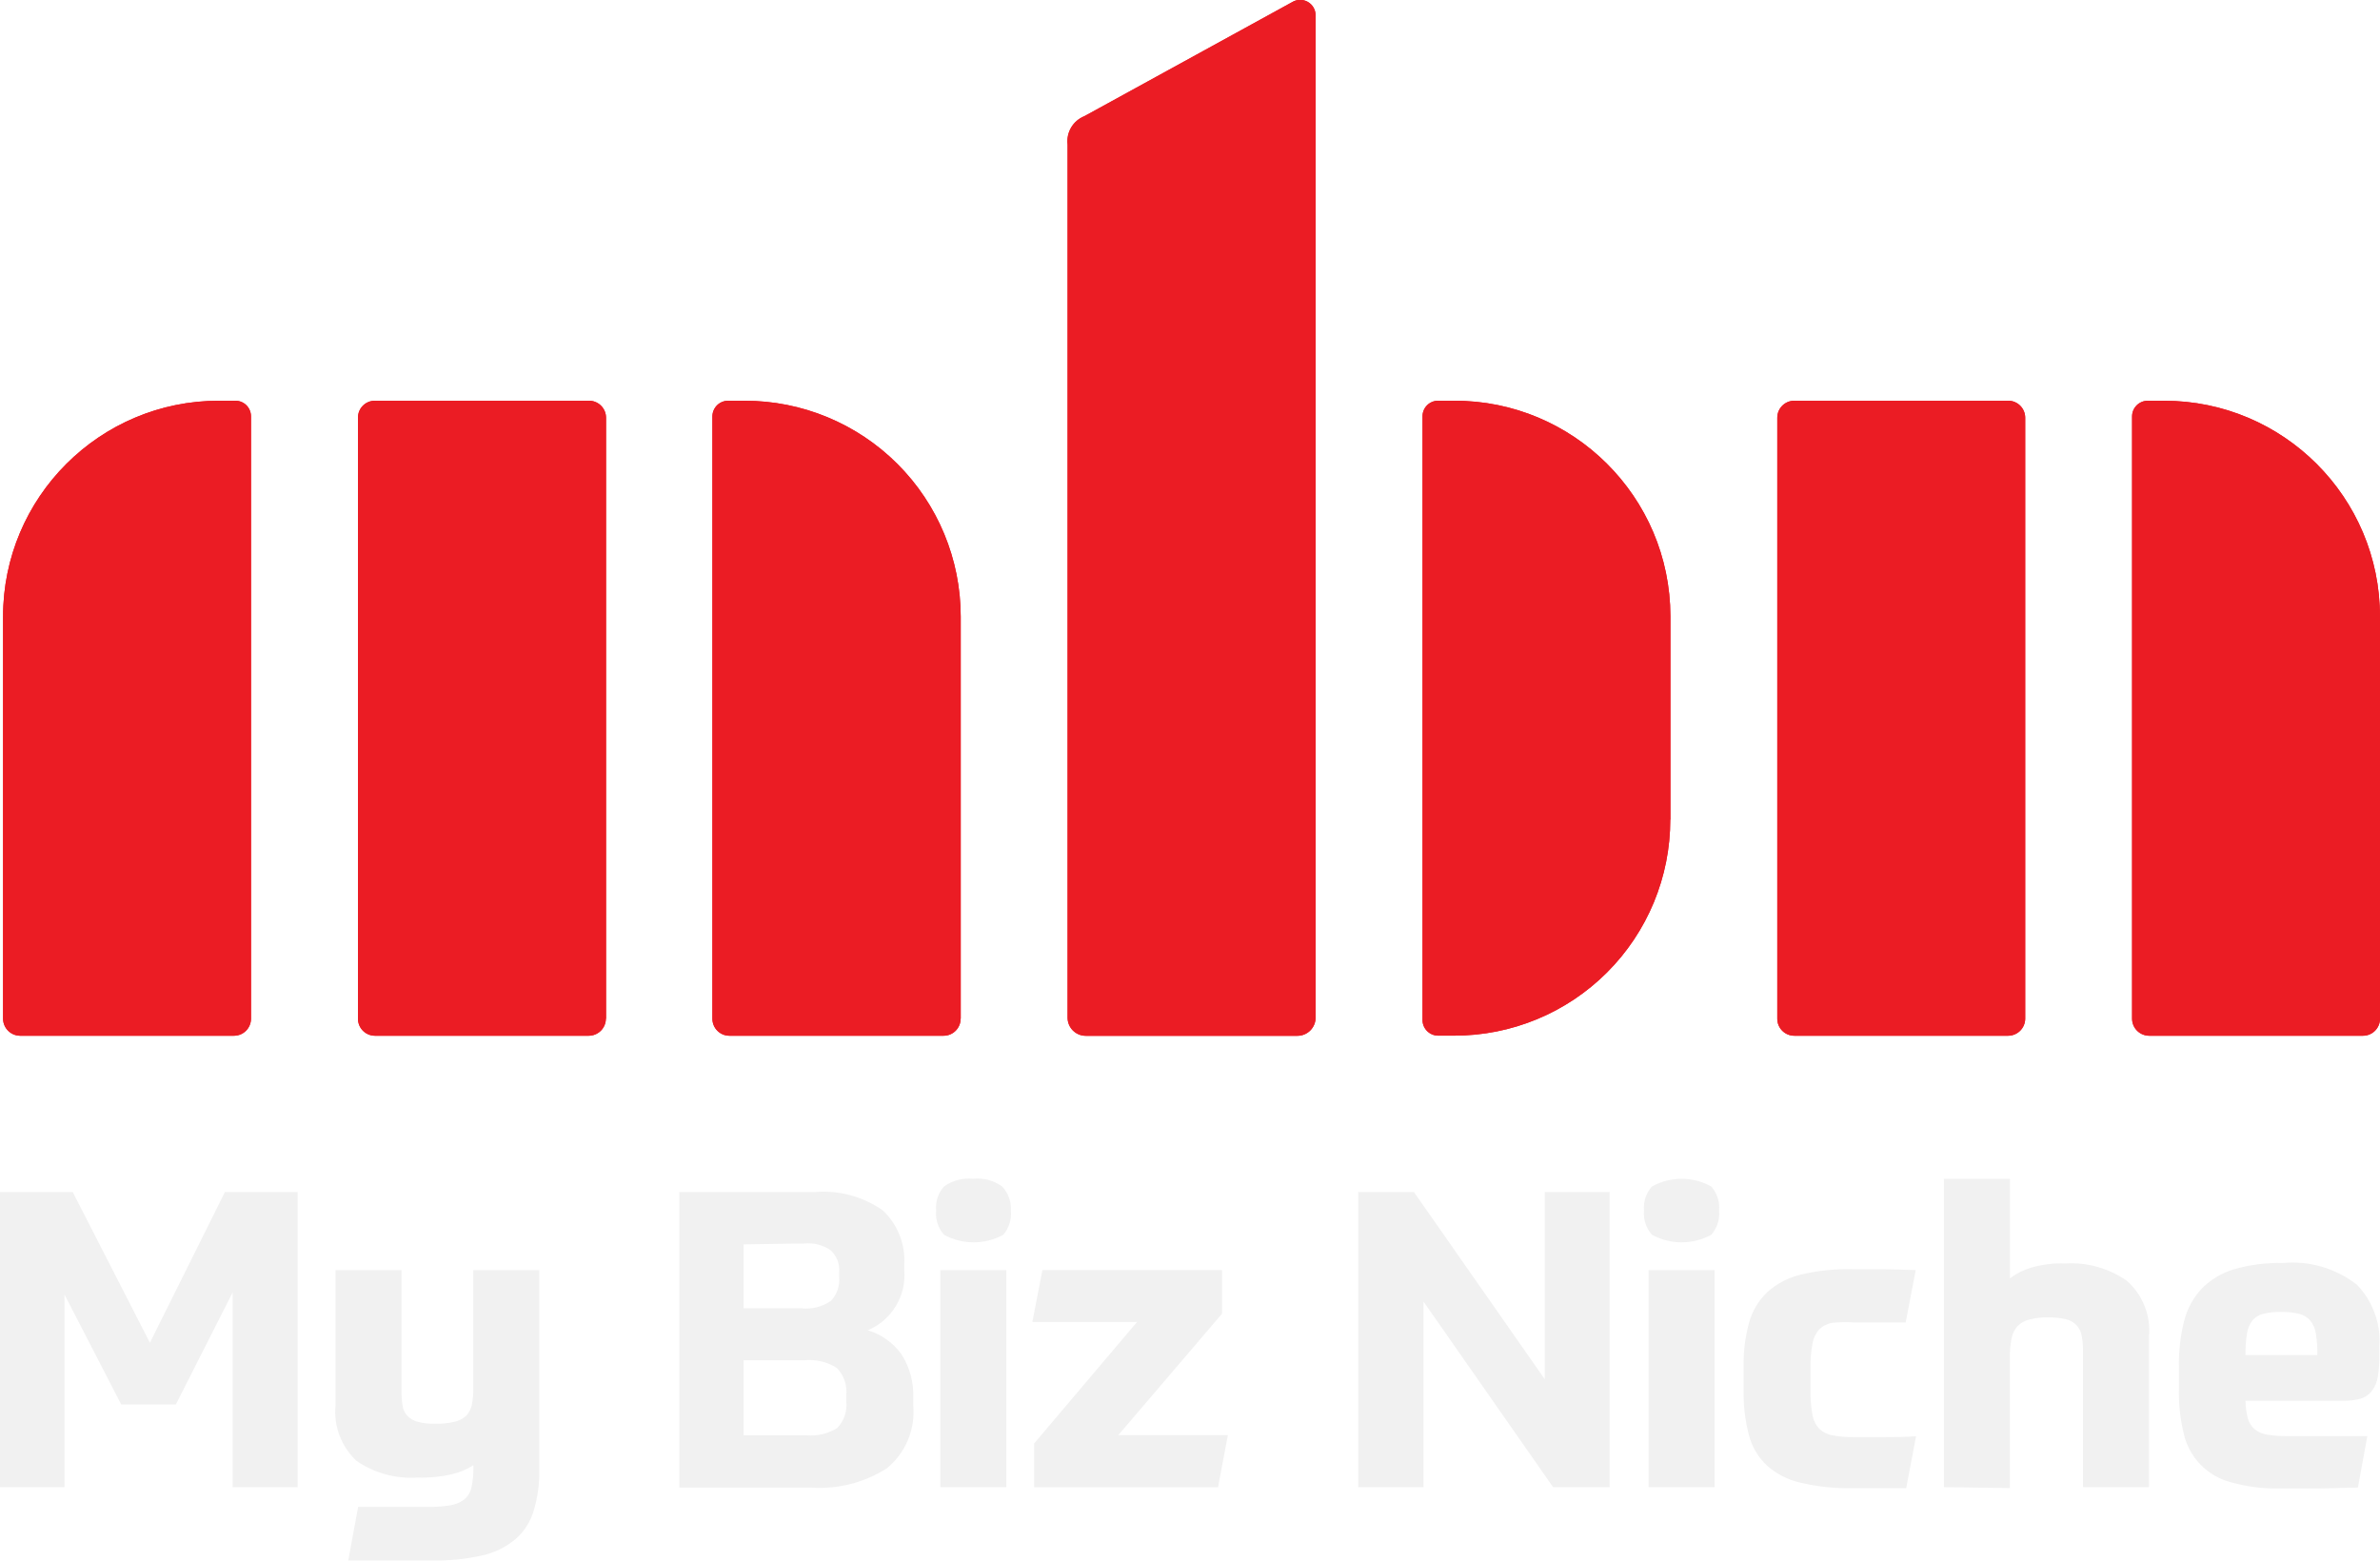
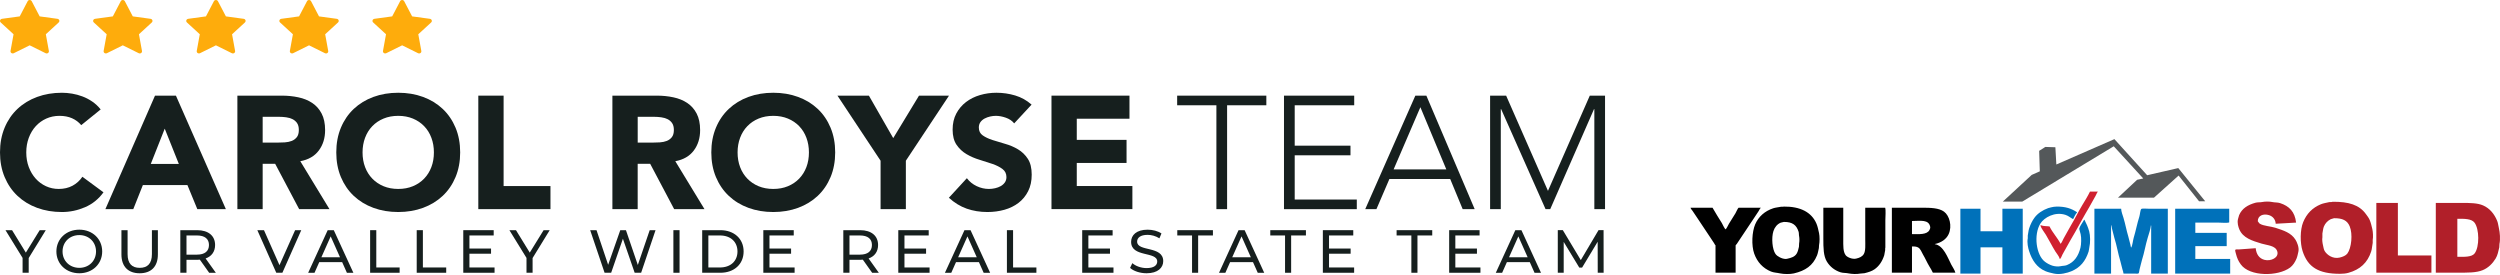
- <svg xmlns="http://www.w3.org/2000/svg" width="103.339" height="67.773" viewBox="0 0 103.339 67.773">
-   <defs>
-     <clipPath id="prefix__clip-path">
-       <path id="prefix__Path_4096" d="M87.272 44.986h-9.287a.739.739 0 0 1-.739-.739v-26.1a.739.739 0 0 1 .739-.739h9.287a.739.739 0 0 1 .739.739v26.1a.745.745 0 0 1-.739.739zm16.143-.739V26.784a9.375 9.375 0 0 0-9.375-9.375h-.707a.682.682 0 0 0-.682.682v26.156a.745.745 0 0 0 .739.739h9.287a.739.739 0 0 0 .739-.739zm-77.024 0v-26.1a.739.739 0 0 0-.739-.739h-9.3a.732.732 0 0 0-.732.739v26.1a.739.739 0 0 0 .732.739h9.293a.745.745 0 0 0 .739-.739zm15.4 0V26.784a9.375 9.375 0 0 0-9.388-9.375h-.7a.682.682 0 0 0-.694.682v26.156a.739.739 0 0 0 .739.739h9.3a.739.739 0 0 0 .739-.739zm-30.816 0V18.09a.676.676 0 0 0-.676-.682h-.707A9.375 9.375 0 0 0 .21 26.784v17.463a.745.745 0 0 0 .739.739h9.287a.739.739 0 0 0 .739-.739zM72.606 35.6v-8.835a9.375 9.375 0 0 0-9.394-9.357h-.694a.676.676 0 0 0-.676.682V44.3a.682.682 0 0 0 .676.682h.694A9.375 9.375 0 0 0 72.6 35.6zM57.2 44.2V.671A.669.669 0 0 0 56.179.1c-9.3 5.108-9.016 4.95-9.016 4.95a1.174 1.174 0 0 0-.732 1.231V44.2a.789.789 0 0 0 .789.789h9.186a.789.789 0 0 0 .794-.789z" class="prefix__cls-1" data-name="Path 4096" transform="translate(-.21 -.006)" />
-     </clipPath>
-     <style>
-             .prefix__cls-1{fill:#eb1c24}.prefix__cls-3{fill:#f1f1f1}
-         </style>
-   </defs>
-   <g id="prefix__Layer_2" data-name="Layer 2" transform="translate(0 -.006)">
-     <g id="prefix__Content_-_Graphics" data-name="Content - Graphics" transform="translate(0 .006)">
-       <path id="prefix__Path_4094" d="M87.272 44.986h-9.287a.739.739 0 0 1-.739-.739v-26.1a.739.739 0 0 1 .739-.739h9.287a.739.739 0 0 1 .739.739v26.1a.745.745 0 0 1-.739.739zm16.143-.739V26.784a9.375 9.375 0 0 0-9.375-9.375h-.707a.682.682 0 0 0-.682.682v26.156a.745.745 0 0 0 .739.739h9.287a.739.739 0 0 0 .739-.739zm-77.024 0v-26.1a.739.739 0 0 0-.739-.739h-9.3a.732.732 0 0 0-.732.739v26.1a.739.739 0 0 0 .732.739h9.293a.745.745 0 0 0 .739-.739zm15.4 0V26.784a9.375 9.375 0 0 0-9.388-9.375h-.7a.682.682 0 0 0-.694.682v26.156a.739.739 0 0 0 .739.739h9.3a.739.739 0 0 0 .739-.739zm-30.816 0V18.09a.676.676 0 0 0-.676-.682h-.707A9.375 9.375 0 0 0 .21 26.784v17.463a.745.745 0 0 0 .739.739h9.287a.739.739 0 0 0 .739-.739zM72.606 35.6v-8.835a9.375 9.375 0 0 0-9.394-9.357h-.694a.676.676 0 0 0-.676.682V44.3a.682.682 0 0 0 .676.682h.694A9.375 9.375 0 0 0 72.6 35.6zM57.2 44.2V.671A.669.669 0 0 0 56.179.1c-9.3 5.108-9.016 4.95-9.016 4.95a1.174 1.174 0 0 0-.732 1.231V44.2a.789.789 0 0 0 .789.789h9.186a.789.789 0 0 0 .794-.789z" class="prefix__cls-1" data-name="Path 4094" transform="translate(-.077 -.006)" />
-       <g id="prefix__Group_796" data-name="Group 796" transform="translate(.133)">
-         <path id="prefix__Path_4095" d="M87.272 44.986h-9.287a.739.739 0 0 1-.739-.739v-26.1a.739.739 0 0 1 .739-.739h9.287a.739.739 0 0 1 .739.739v26.1a.745.745 0 0 1-.739.739zm16.143-.739V26.784a9.375 9.375 0 0 0-9.375-9.375h-.707a.682.682 0 0 0-.682.682v26.156a.745.745 0 0 0 .739.739h9.287a.739.739 0 0 0 .739-.739zm-77.024 0v-26.1a.739.739 0 0 0-.739-.739h-9.3a.732.732 0 0 0-.732.739v26.1a.739.739 0 0 0 .732.739h9.293a.745.745 0 0 0 .739-.739zm15.4 0V26.784a9.375 9.375 0 0 0-9.388-9.375h-.7a.682.682 0 0 0-.694.682v26.156a.739.739 0 0 0 .739.739h9.3a.739.739 0 0 0 .739-.739zm-30.816 0V18.09a.676.676 0 0 0-.676-.682h-.707A9.375 9.375 0 0 0 .21 26.784v17.463a.745.745 0 0 0 .739.739h9.287a.739.739 0 0 0 .739-.739zM72.606 35.6v-8.835a9.375 9.375 0 0 0-9.394-9.357h-.694a.676.676 0 0 0-.676.682V44.3a.682.682 0 0 0 .676.682h.694A9.375 9.375 0 0 0 72.6 35.6zM57.2 44.2V.671A.669.669 0 0 0 56.179.1c-9.3 5.108-9.016 4.95-9.016 4.95a1.174 1.174 0 0 0-.732 1.231V44.2a.789.789 0 0 0 .789.789h9.186a.789.789 0 0 0 .794-.789z" class="prefix__cls-1" data-name="Path 4095" transform="translate(-.21 -.006)" />
-       </g>
-       <path id="prefix__Path_4097" d="M5.265 91.23L2.8 86.451v8.365H0V82h3.157l3.352 6.547L9.767 82h3.157v12.816H10.1v-8.453L7.633 91.23z" class="prefix__cls-3" data-name="Path 4097" transform="translate(0 -30.234)" />
-       <path id="prefix__Path_4098" d="M29.057 95.843a3.157 3.157 0 0 1-.922.391 5.833 5.833 0 0 1-1.5.145 4.18 4.18 0 0 1-2.658-.726 2.929 2.929 0 0 1-.909-2.424V87.37h2.866v5.246a3.788 3.788 0 0 0 .044.631.821.821 0 0 0 .2.442.972.972 0 0 0 .442.265 2.771 2.771 0 0 0 .77.088 3.4 3.4 0 0 0 .833-.082 1.092 1.092 0 0 0 .511-.259.928.928 0 0 0 .253-.48 3.435 3.435 0 0 0 .063-.732V87.37h2.866v8.649a5.846 5.846 0 0 1-.246 1.812 2.633 2.633 0 0 1-.789 1.225 3.409 3.409 0 0 1-1.446.707 9.274 9.274 0 0 1-2.172.221h-3.642l.429-2.33h3.005a5.682 5.682 0 0 0 .953-.063 1.357 1.357 0 0 0 .631-.246.934.934 0 0 0 .328-.518 3.788 3.788 0 0 0 .088-.884z" class="prefix__cls-3" data-name="Path 4098" transform="translate(-8.5 -32.213)" />
-       <path id="prefix__Path_4099" d="M46.72 81.991h5.89a4.476 4.476 0 0 1 2.948.8 2.98 2.98 0 0 1 .928 2.361v.2a2.6 2.6 0 0 1-1.586 2.643 2.765 2.765 0 0 1 1.465 1.042 3.251 3.251 0 0 1 .511 1.894v.322a3.157 3.157 0 0 1-1.143 2.734 5.4 5.4 0 0 1-3.27.84H46.72zm2.791 2.273v2.778h2.525a1.894 1.894 0 0 0 1.263-.322 1.313 1.313 0 0 0 .36-1.029v-.215a1.155 1.155 0 0 0-.372-.96 1.73 1.73 0 0 0-1.143-.29zm0 8.29h2.721a2.147 2.147 0 0 0 1.345-.316 1.427 1.427 0 0 0 .391-1.162v-.246a1.484 1.484 0 0 0-.41-1.2 2.235 2.235 0 0 0-1.4-.335h-2.647z" class="prefix__cls-3" data-name="Path 4099" transform="translate(-17.224 -30.224)" />
-       <path id="prefix__Path_4100" d="M67.621 82.454a1.408 1.408 0 0 1-.328 1.061 2.69 2.69 0 0 1-2.576 0 1.408 1.408 0 0 1-.341-1.061 1.383 1.383 0 0 1 .341-1.035 1.844 1.844 0 0 1 1.263-.335 1.825 1.825 0 0 1 1.263.335 1.383 1.383 0 0 1 .378 1.035zm-3.062 2.595h2.866v9.426h-2.866z" class="prefix__cls-3" data-name="Path 4100" transform="translate(-23.73 -29.892)" />
-       <path id="prefix__Path_4101" d="M71.076 94.9l4.47-5.278H71l.436-2.254h7.8v1.894l-4.508 5.278h4.76l-.426 2.26h-7.986z" class="prefix__cls-3" data-name="Path 4101" transform="translate(-26.175 -32.213)" />
-       <path id="prefix__Path_4102" d="M95.828 82l5.682 8.132V82h2.816v12.816h-2.456l-5.625-8.056v8.056H93.41V82z" class="prefix__cls-3" data-name="Path 4102" transform="translate(-34.436 -30.234)" />
-       <path id="prefix__Path_4103" d="M116.321 82.46a1.408 1.408 0 0 1-.341 1.061 2.69 2.69 0 0 1-2.576 0 1.408 1.408 0 0 1-.347-1.061 1.383 1.383 0 0 1 .347-1.035 2.645 2.645 0 0 1 2.576 0 1.383 1.383 0 0 1 .341 1.035zm-3.062 2.595h2.866v9.426h-2.866z" class="prefix__cls-3" data-name="Path 4103" transform="translate(-41.677 -29.898)" />
-       <path id="prefix__Path_4104" d="M124.591 87.309h1.13q.631 0 1.667.038l-.436 2.273H124.7a5.146 5.146 0 0 0-.941.019 1.061 1.061 0 0 0-.568.29 1.263 1.263 0 0 0-.29.631 5.209 5.209 0 0 0-.082 1.048v.953a5.208 5.208 0 0 0 .082 1.048 1.212 1.212 0 0 0 .3.631 1.1 1.1 0 0 0 .581.284 4.419 4.419 0 0 0 .9.076h1.383c.4 0 .846 0 1.338-.038l-.429 2.254H124.6a8.839 8.839 0 0 1-2.229-.24 3.245 3.245 0 0 1-1.439-.739 2.727 2.727 0 0 1-.783-1.313 7.171 7.171 0 0 1-.234-1.982v-.96a6.812 6.812 0 0 1 .24-1.963 2.879 2.879 0 0 1 .8-1.326 3.321 3.321 0 0 1 1.446-.751 8.744 8.744 0 0 1 2.184-.234z" class="prefix__cls-3" data-name="Path 4104" transform="translate(-44.208 -32.19)" />
-       <path id="prefix__Path_4105" d="M133.69 94.481V81.09h2.866v4.325a2.942 2.942 0 0 1 .9-.461 4.874 4.874 0 0 1 1.515-.189 4.236 4.236 0 0 1 2.658.751 2.879 2.879 0 0 1 .966 2.424v6.541h-2.866v-5.947a3.235 3.235 0 0 0-.057-.631.928.928 0 0 0-.215-.448.966.966 0 0 0-.461-.265 3.226 3.226 0 0 0-.783-.082 3.005 3.005 0 0 0-.814.095 1.061 1.061 0 0 0-.511.284 1.048 1.048 0 0 0-.259.537 3.718 3.718 0 0 0-.076.814v5.682z" class="prefix__cls-3" data-name="Path 4105" transform="translate(-49.286 -29.898)" />
-       <path id="prefix__Path_4106" d="M152.741 92.868a3.157 3.157 0 0 0 .1.758.96.96 0 0 0 .284.467 1.162 1.162 0 0 0 .556.246 5.284 5.284 0 0 0 .865.063h3.485l-.41 2.235c-.631 0-1.162.038-1.679.038h-1.692a7.23 7.23 0 0 1-2.128-.265 2.822 2.822 0 0 1-2.065-2.128 7.513 7.513 0 0 1-.208-1.894v-1.01a7.626 7.626 0 0 1 .227-1.976 3.22 3.22 0 0 1 .758-1.4 3.283 3.283 0 0 1 1.389-.84 6.983 6.983 0 0 1 2.115-.278 4.558 4.558 0 0 1 3.245.947 3.5 3.5 0 0 1 .972 2.639v.379a5.758 5.758 0 0 1-.069.972 1.37 1.37 0 0 1-.265.631.991.991 0 0 1-.492.328 2.9 2.9 0 0 1-.758.088zm1.553-3.858a2.993 2.993 0 0 0-.789.082.916.916 0 0 0-.467.29 1.263 1.263 0 0 0-.234.568 5.368 5.368 0 0 0-.063.934h3.119a5.368 5.368 0 0 0-.063-.934 1.181 1.181 0 0 0-.246-.568.96.96 0 0 0-.474-.29 2.974 2.974 0 0 0-.783-.082z" class="prefix__cls-3" data-name="Path 4106" transform="translate(-55.242 -32.035)" />
-     </g>
-   </g>
+ <svg xmlns="http://www.w3.org/2000/svg" width="593" height="65" viewBox="0 0 593 65" fill="none">
+   <path d="M19.268 29.685C18.677 28.976 17.952 28.43 17.093 28.051C16.235 27.671 15.242 27.479 14.111 27.479C12.981 27.479 11.936 27.697 10.978 28.127C10.016 28.558 9.183 29.16 8.48 29.932C7.772 30.704 7.224 31.626 6.827 32.688C6.43 33.755 6.231 34.907 6.231 36.148C6.231 37.415 6.43 38.576 6.827 39.626C7.224 40.679 7.768 41.592 8.462 42.364C9.153 43.137 9.969 43.738 10.905 44.169C11.841 44.6 12.847 44.818 13.926 44.818C15.156 44.818 16.247 44.566 17.197 44.058C18.146 43.551 18.927 42.842 19.544 41.929L24.546 45.616C23.394 47.211 21.931 48.393 20.161 49.153C18.392 49.912 16.571 50.292 14.698 50.292C12.571 50.292 10.607 49.963 8.812 49.302C7.017 48.645 5.468 47.698 4.16 46.469C2.852 45.24 1.834 43.751 1.1 42.002C0.367 40.253 0 38.303 0 36.148C0 33.994 0.367 32.044 1.096 30.291C1.825 28.541 2.848 27.052 4.156 25.823C5.463 24.595 7.012 23.652 8.808 22.991C10.603 22.334 12.562 22.001 14.694 22.001C15.462 22.001 16.265 22.073 17.098 22.21C17.93 22.351 18.75 22.572 19.557 22.875C20.364 23.178 21.141 23.584 21.883 24.091C22.625 24.599 23.294 25.218 23.881 25.956L19.268 29.685Z" fill="#161F1E" />
+   <path d="M36.767 22.686H41.73L53.575 49.607H46.804L44.457 43.903H33.884L31.614 49.607H24.999L36.767 22.686ZM39.076 30.519L35.766 38.886H42.42L39.076 30.519Z" fill="#161F1E" />
+   <path d="M56.307 22.686H66.845C68.23 22.686 69.542 22.818 70.785 23.087C72.028 23.351 73.12 23.795 74.056 24.418C74.993 25.041 75.735 25.877 76.287 26.927C76.84 27.98 77.116 29.29 77.116 30.86C77.116 32.763 76.615 34.376 75.614 35.707C74.613 37.038 73.154 37.883 71.23 38.237L78.151 49.607H70.958L65.266 38.847H62.305V49.607H56.307V22.686ZM62.305 33.825H65.844C66.383 33.825 66.953 33.808 67.557 33.77C68.161 33.732 68.705 33.616 69.193 33.429C69.68 33.237 70.082 32.942 70.405 32.537C70.725 32.132 70.884 31.56 70.884 30.826C70.884 30.143 70.742 29.597 70.461 29.192C70.181 28.787 69.818 28.475 69.383 28.262C68.947 28.049 68.446 27.899 67.881 27.823C67.316 27.746 66.767 27.707 66.228 27.707H62.305V33.825Z" fill="#161F1E" />
+   <path d="M79.766 36.148C79.766 33.993 80.132 32.043 80.862 30.29C81.591 28.541 82.614 27.052 83.921 25.823C85.229 24.594 86.778 23.651 88.573 22.99C90.368 22.333 92.328 22 94.459 22C96.587 22 98.55 22.328 100.346 22.99C102.141 23.651 103.69 24.594 104.998 25.823C106.305 27.052 107.324 28.541 108.057 30.29C108.786 32.039 109.153 33.993 109.153 36.148C109.153 38.302 108.786 40.252 108.057 42.001C107.328 43.75 106.305 45.239 104.998 46.468C103.69 47.697 102.136 48.64 100.346 49.301C98.55 49.958 96.587 50.291 94.459 50.291C92.332 50.291 90.368 49.962 88.573 49.301C86.778 48.644 85.229 47.697 83.921 46.468C82.614 45.239 81.595 43.75 80.862 42.001C80.132 40.252 79.766 38.302 79.766 36.148ZM85.997 36.148C85.997 37.415 86.195 38.575 86.593 39.625C86.99 40.679 87.559 41.592 88.306 42.364C89.048 43.136 89.941 43.738 90.977 44.169C92.017 44.599 93.173 44.817 94.459 44.817C95.741 44.817 96.902 44.604 97.942 44.169C98.982 43.738 99.871 43.136 100.613 42.364C101.355 41.592 101.925 40.679 102.326 39.625C102.723 38.575 102.922 37.415 102.922 36.148C102.922 34.906 102.723 33.75 102.326 32.688C101.929 31.621 101.36 30.704 100.613 29.931C99.871 29.159 98.978 28.558 97.942 28.127C96.902 27.696 95.741 27.478 94.459 27.478C93.178 27.478 92.017 27.696 90.977 28.127C89.937 28.558 89.048 29.159 88.306 29.931C87.563 30.704 86.99 31.625 86.593 32.688C86.195 33.75 85.997 34.906 85.997 36.148Z" fill="#161F1E" />
+   <path d="M113.456 22.686H119.454V44.133H130.57V49.607H113.456V22.686Z" fill="#161F1E" />
+   <path d="M145.26 22.686H155.798C157.183 22.686 158.495 22.818 159.738 23.087C160.981 23.351 162.073 23.795 163.009 24.418C163.946 25.041 164.688 25.877 165.24 26.927C165.793 27.98 166.069 29.29 166.069 30.86C166.069 32.763 165.568 34.376 164.567 35.707C163.566 37.038 162.107 37.883 160.183 38.237L167.104 49.607H159.911L154.219 38.847H151.258V49.607H145.26V22.686ZM151.263 33.825H154.801C155.341 33.825 155.91 33.808 156.514 33.77C157.119 33.732 157.662 33.616 158.15 33.429C158.638 33.237 159.039 32.942 159.363 32.537C159.682 32.132 159.842 31.56 159.842 30.826C159.842 30.143 159.699 29.597 159.419 29.192C159.138 28.787 158.776 28.475 158.34 28.262C157.904 28.049 157.403 27.899 156.838 27.823C156.273 27.746 155.725 27.707 155.185 27.707H151.263V33.825Z" fill="#161F1E" />
+   <path d="M168.723 36.148C168.723 33.993 169.089 32.043 169.819 30.29C170.548 28.541 171.571 27.052 172.878 25.823C174.186 24.594 175.735 23.651 177.53 22.99C179.325 22.333 181.285 22 183.416 22C185.544 22 187.507 22.328 189.303 22.99C191.098 23.651 192.647 24.594 193.955 25.823C195.262 27.052 196.281 28.541 197.01 30.29C197.739 32.039 198.106 33.993 198.106 36.148C198.106 38.302 197.739 40.252 197.01 42.001C196.281 43.75 195.262 45.239 193.955 46.468C192.647 47.697 191.094 48.64 189.303 49.301C187.507 49.958 185.548 50.291 183.416 50.291C181.289 50.291 179.325 49.962 177.53 49.301C175.735 48.644 174.186 47.697 172.878 46.468C171.571 45.239 170.552 43.75 169.819 42.001C169.089 40.252 168.723 38.302 168.723 36.148ZM174.954 36.148C174.954 37.415 175.153 38.575 175.55 39.625C175.947 40.679 176.516 41.592 177.263 42.364C178.005 43.136 178.898 43.738 179.934 44.169C180.974 44.599 182.13 44.817 183.416 44.817C184.698 44.817 185.859 44.604 186.899 44.169C187.939 43.738 188.828 43.136 189.57 42.364C190.312 41.592 190.882 40.679 191.283 39.625C191.68 38.575 191.879 37.415 191.879 36.148C191.879 34.906 191.68 33.75 191.283 32.688C190.886 31.621 190.317 30.704 189.57 29.931C188.828 29.159 187.935 28.558 186.899 28.127C185.859 27.696 184.702 27.478 183.416 27.478C182.135 27.478 180.974 27.696 179.934 28.127C178.894 28.558 178.005 29.159 177.263 29.931C176.52 30.704 175.947 31.625 175.55 32.688C175.153 33.75 174.954 34.906 174.954 36.148Z" fill="#161F1E" />
+   <path d="M208.873 38.122L198.641 22.686H206.102L211.872 32.763L217.987 22.686H225.103L214.871 38.122V49.607H208.873V38.122Z" fill="#161F1E" />
+   <path d="M240.565 29.266C240.078 28.656 239.417 28.208 238.584 27.918C237.752 27.628 236.962 27.478 236.22 27.478C235.784 27.478 235.335 27.529 234.873 27.632C234.411 27.734 233.976 27.892 233.566 28.105C233.156 28.323 232.823 28.605 232.564 28.959C232.31 29.313 232.18 29.744 232.18 30.251C232.18 31.062 232.487 31.685 233.104 32.116C233.721 32.547 234.493 32.914 235.43 33.217C236.366 33.519 237.372 33.827 238.451 34.13C239.529 34.432 240.535 34.863 241.471 35.422C242.408 35.981 243.185 36.728 243.797 37.666C244.414 38.605 244.721 39.859 244.721 41.429C244.721 42.927 244.44 44.233 243.875 45.346C243.31 46.464 242.55 47.385 241.588 48.123C240.626 48.857 239.512 49.404 238.243 49.758C236.975 50.112 235.633 50.291 234.226 50.291C232.457 50.291 230.817 50.026 229.302 49.493C227.787 48.96 226.381 48.098 225.073 46.908L229.341 42.27C229.958 43.081 230.73 43.708 231.667 44.151C232.603 44.595 233.57 44.817 234.571 44.817C235.059 44.817 235.551 44.762 236.051 44.646C236.552 44.531 237.001 44.361 237.398 44.134C237.795 43.904 238.114 43.614 238.36 43.26C238.602 42.906 238.727 42.487 238.727 42.005C238.727 41.195 238.412 40.555 237.786 40.086C237.156 39.616 236.371 39.215 235.421 38.887C234.472 38.558 233.445 38.23 232.344 37.897C231.24 37.568 230.217 37.125 229.268 36.566C228.318 36.007 227.528 35.273 226.903 34.36C226.273 33.447 225.962 32.244 225.962 30.746C225.962 29.3 226.251 28.033 226.825 26.945C227.403 25.857 228.171 24.944 229.134 24.206C230.096 23.472 231.205 22.917 232.461 22.55C233.717 22.183 235.011 22 236.345 22C237.881 22 239.37 22.218 240.807 22.648C242.244 23.079 243.538 23.8 244.691 24.816L240.565 29.266Z" fill="#161F1E" />
+   <path d="M249.412 22.686H267.912V28.16H255.41V33.177H267.217V38.651H255.41V44.125H268.602V49.599H249.412V22.686Z" fill="#161F1E" />
+   <path d="M0.455 4.464L4.678 3.886L6.566 0.279C6.618 0.18 6.702 0.1 6.807 0.052C7.07 -0.071 7.389 0.031 7.521 0.279L9.409 3.886L13.632 4.464C13.748 4.48 13.854 4.532 13.936 4.61C14.034 4.706 14.089 4.834 14.087 4.967C14.085 5.1 14.027 5.227 13.926 5.32L10.871 8.128L11.592 12.092C11.609 12.184 11.598 12.279 11.561 12.366C11.524 12.453 11.461 12.528 11.381 12.583C11.301 12.638 11.206 12.67 11.107 12.677C11.008 12.684 10.909 12.664 10.821 12.62L7.043 10.749L3.266 12.62C3.163 12.672 3.043 12.689 2.929 12.67C2.639 12.623 2.445 12.365 2.494 12.092L3.216 8.128L0.161 5.32C0.078 5.243 0.023 5.143 0.006 5.033C-0.039 4.759 0.164 4.505 0.455 4.464Z" fill="#FEAC0C" />
+   <path d="M22.542 4.464L26.765 3.886L28.653 0.279C28.704 0.18 28.789 0.1 28.894 0.052C29.157 -0.071 29.476 0.031 29.608 0.279L31.495 3.886L35.718 4.464C35.835 4.48 35.941 4.532 36.023 4.61C36.121 4.706 36.176 4.834 36.174 4.967C36.172 5.1 36.114 5.227 36.013 5.32L32.958 8.128L33.679 12.092C33.696 12.184 33.685 12.279 33.648 12.366C33.611 12.453 33.548 12.528 33.468 12.583C33.388 12.638 33.292 12.67 33.194 12.677C33.094 12.684 32.995 12.664 32.908 12.62L29.13 10.749L25.353 12.62C25.25 12.672 25.13 12.689 25.015 12.67C24.726 12.623 24.532 12.365 24.581 12.092L25.303 8.128L22.248 5.32C22.165 5.243 22.11 5.143 22.093 5.033C22.048 4.759 22.251 4.505 22.542 4.464Z" fill="#FEAC0C" />
+   <path d="M44.629 4.464L48.852 3.886L50.74 0.279C50.791 0.18 50.876 0.1 50.981 0.052C51.244 -0.071 51.563 0.031 51.695 0.279L53.582 3.886L57.805 4.464C57.922 4.48 58.028 4.532 58.11 4.61C58.208 4.706 58.263 4.834 58.261 4.967C58.259 5.1 58.201 5.227 58.1 5.32L55.044 8.128L55.766 12.092C55.783 12.184 55.772 12.279 55.735 12.366C55.698 12.453 55.635 12.528 55.555 12.583C55.474 12.638 55.379 12.67 55.28 12.677C55.181 12.684 55.082 12.664 54.995 12.62L51.217 10.749L47.44 12.62C47.337 12.672 47.217 12.689 47.102 12.67C46.813 12.623 46.618 12.365 46.668 12.092L47.39 8.128L44.335 5.32C44.252 5.243 44.197 5.143 44.18 5.033C44.135 4.759 44.338 4.505 44.629 4.464Z" fill="#FEAC0C" />
+   <path d="M66.716 4.464L70.939 3.886L72.827 0.279C72.878 0.18 72.963 0.1 73.068 0.052C73.331 -0.071 73.65 0.031 73.781 0.279L75.669 3.886L79.892 4.464C80.009 4.48 80.115 4.532 80.197 4.61C80.295 4.706 80.35 4.834 80.348 4.967C80.346 5.1 80.288 5.227 80.187 5.32L77.131 8.128L77.853 12.092C77.87 12.184 77.859 12.279 77.822 12.366C77.784 12.453 77.722 12.528 77.642 12.583C77.561 12.638 77.466 12.67 77.367 12.677C77.268 12.684 77.169 12.664 77.081 12.62L73.304 10.749L69.527 12.62C69.424 12.672 69.304 12.689 69.189 12.67C68.9 12.623 68.705 12.365 68.755 12.092L69.477 8.128L66.422 5.32C66.338 5.243 66.284 5.143 66.267 5.033C66.222 4.759 66.425 4.505 66.716 4.464Z" fill="#FEAC0C" />
+   <path d="M88.803 4.464L93.026 3.886L94.914 0.279C94.965 0.18 95.05 0.1 95.155 0.052C95.418 -0.071 95.737 0.031 95.868 0.279L97.756 3.886L101.979 4.464C102.096 4.48 102.202 4.532 102.284 4.61C102.382 4.706 102.436 4.834 102.435 4.967C102.433 5.1 102.375 5.227 102.274 5.32L99.218 8.128L99.94 12.092C99.957 12.184 99.946 12.279 99.909 12.366C99.871 12.453 99.809 12.528 99.729 12.583C99.648 12.638 99.553 12.67 99.454 12.677C99.355 12.684 99.256 12.664 99.168 12.62L95.391 10.749L91.614 12.62C91.511 12.672 91.391 12.689 91.276 12.67C90.987 12.623 90.792 12.365 90.842 12.092L91.564 8.128L88.509 5.32C88.425 5.243 88.371 5.143 88.354 5.033C88.309 4.759 88.512 4.505 88.803 4.464Z" fill="#FEAC0C" />
+   <path d="M288.53 24.97H279.222V22.688H300.376V24.97H291.068V49.609H288.53V24.97Z" fill="#161F1E" />
+   <path d="M304.566 22.688H321.219V24.971H307.104V34.553H320.335V36.836H307.104V47.331H321.832V49.614H304.562V22.688H304.566Z" fill="#161F1E" />
+   <path d="M335.718 22.688H338.334L349.795 49.609H346.947L343.987 42.459H329.565L326.488 49.609H323.834L335.718 22.688ZM336.914 25.427L330.566 40.181H343.067L336.914 25.427Z" fill="#161F1E" />
+   <path d="M353.451 22.688H357.257L367.178 45.275L377.099 22.688H380.715V49.609H378.178V25.879H378.1L367.717 49.605H366.604L356.066 25.879H355.988V49.605H353.451V22.688Z" fill="#161F1E" />
+   <path d="M6.807 61.207V64.699H5.357V61.178L1.299 54.596H2.86L6.131 59.922L9.415 54.596H10.86L6.807 61.207Z" fill="#161F1E" />
+   <path d="M13.375 59.647C13.375 56.688 15.684 54.477 18.822 54.477C21.931 54.477 24.24 56.671 24.24 59.647C24.24 62.619 21.931 64.817 18.822 64.817C15.679 64.817 13.375 62.606 13.375 59.647ZM22.778 59.647C22.778 57.411 21.084 55.762 18.822 55.762C16.53 55.762 14.837 57.406 14.837 59.647C14.837 61.888 16.53 63.532 18.822 63.532C21.084 63.532 22.778 61.888 22.778 59.647Z" fill="#161F1E" />
+   <path d="M28.803 60.341V54.596H30.265V60.286C30.265 62.522 31.3 63.533 33.143 63.533C34.986 63.533 36.034 62.522 36.034 60.286V54.596H37.449V60.341C37.449 63.27 35.828 64.818 33.126 64.818C30.441 64.818 28.803 63.27 28.803 60.341Z" fill="#161F1E" />
+   <path d="M49.61 64.699L47.404 61.596C47.198 61.609 46.98 61.626 46.762 61.626H44.235V64.699H42.773V54.596H46.758C49.418 54.596 51.021 55.923 51.021 58.117C51.021 59.677 50.204 60.802 48.772 61.309L51.196 64.704H49.61V64.699ZM49.567 58.117C49.567 56.671 48.588 55.851 46.719 55.851H44.235V60.4H46.719C48.588 60.4 49.567 59.563 49.567 58.117Z" fill="#161F1E" />
+   <path d="M71.461 54.596L66.98 64.699H65.534L61.036 54.596H62.614L66.295 62.898L70.003 54.596H71.461Z" fill="#161F1E" />
+   <path d="M81.159 62.174H75.728L74.604 64.703H73.098L77.729 54.599H79.175L83.819 64.703H82.283L81.159 62.174ZM80.646 61.02L78.439 56.07L76.233 61.02H80.646Z" fill="#161F1E" />
+   <path d="M87.795 54.596H89.257V63.444H94.791V64.699H87.795V54.596Z" fill="#161F1E" />
+   <path d="M98.844 54.596H100.307V63.444H105.84V64.699H98.844V54.596Z" fill="#161F1E" />
+   <path d="M117.308 63.444V64.699H109.889V54.596H117.103V55.851H111.348V58.954H116.475V60.18H111.348V63.444H117.308Z" fill="#161F1E" />
+   <path d="M126.331 61.207V64.699H124.886V61.178L120.828 54.596H122.389L125.66 59.922L128.944 54.596H130.389L126.331 61.207Z" fill="#161F1E" />
+   <path d="M155.494 54.596L152.078 64.699H150.542L147.754 56.629L144.966 64.699H143.406L139.989 54.596H141.494L144.252 62.81L147.13 54.596H148.473L151.291 62.852L154.109 54.596H155.494Z" fill="#161F1E" />
+   <path d="M159.727 54.596H161.19V64.699H159.727V54.596Z" fill="#161F1E" />
+   <path d="M166.56 54.596H170.866C174.15 54.596 176.387 56.646 176.387 59.647C176.387 62.649 174.155 64.699 170.866 64.699H166.56V54.596ZM170.781 63.444C173.308 63.444 174.929 61.913 174.929 59.647C174.929 57.381 173.308 55.851 170.781 55.851H168.023V63.444H170.781Z" fill="#161F1E" />
+   <path d="M188.48 63.444V64.699H181.061V54.596H188.275V55.851H182.519V58.954H187.646V60.18H182.519V63.444H188.48Z" fill="#161F1E" />
+   <path d="M206.871 64.699L204.665 61.596C204.459 61.609 204.241 61.626 204.023 61.626H201.496V64.699H200.034V54.596H204.019C206.679 54.596 208.282 55.923 208.282 58.117C208.282 59.677 207.465 60.802 206.033 61.309L208.457 64.704H206.871V64.699ZM206.824 58.117C206.824 56.671 205.845 55.851 203.976 55.851H201.496V60.4H203.976C205.849 60.4 206.824 59.563 206.824 58.117Z" fill="#161F1E" />
+   <path d="M220.494 63.444V64.699H213.075V54.596H220.289V55.851H214.538V58.954H219.665V60.18H214.538V63.444H220.494Z" fill="#161F1E" />
+   <path d="M232.198 62.174H226.767L225.643 64.703H224.138L228.769 54.599H230.214L234.858 64.703H233.323L232.198 62.174ZM231.685 61.02L229.478 56.07L227.272 61.02H231.685Z" fill="#161F1E" />
+   <path d="M238.839 54.596H240.301V63.444H245.835V64.699H238.839V54.596Z" fill="#161F1E" />
+   <path d="M264.118 63.444V64.699H256.699V54.596H263.913V55.851H258.162V58.954H263.289V60.18H258.162V63.444H264.118Z" fill="#161F1E" />
+   <path d="M268.053 63.545L268.592 62.42C269.353 63.097 270.649 63.591 271.966 63.591C273.732 63.591 274.493 62.915 274.493 62.031C274.493 59.562 268.301 61.122 268.301 57.368C268.301 55.808 269.528 54.481 272.214 54.481C273.411 54.481 274.651 54.798 275.498 55.377L275.015 56.531C274.125 55.969 273.116 55.707 272.209 55.707C270.473 55.707 269.725 56.43 269.725 57.309C269.725 59.778 275.917 58.235 275.917 61.943C275.917 63.486 274.66 64.817 271.961 64.817C270.405 64.817 268.87 64.297 268.053 63.545Z" fill="#161F1E" />
+   <path d="M282.758 55.851H279.252V54.596H287.706V55.851H284.199V64.699H282.754V55.851H282.758Z" fill="#161F1E" />
+   <path d="M297.211 62.174H291.781L290.656 64.703H289.151L293.782 54.599H295.227L299.871 64.703H298.336L297.211 62.174ZM296.698 61.02L294.492 56.07L292.285 61.02H296.698Z" fill="#161F1E" />
+   <path d="M304.818 55.851H301.312V54.596H309.766V55.851H306.259V64.699H304.814V55.851H304.818Z" fill="#161F1E" />
+   <path d="M321.2 63.444V64.699H313.781V54.596H320.995V55.851H315.243V58.954H320.37V60.18H315.243V63.444H321.2Z" fill="#161F1E" />
+   <path d="M334.781 55.851H331.274V54.596H339.728V55.851H336.222V64.699H334.776V55.851H334.781Z" fill="#161F1E" />
+   <path d="M351.162 63.444V64.699H343.743V54.596H350.957V55.851H345.206V58.954H350.333V60.18H345.206V63.444H351.162Z" fill="#161F1E" />
+   <path d="M362.866 62.174H357.435L356.31 64.703H354.805L359.436 54.599H360.882L365.525 64.703H363.99L362.866 62.174ZM362.357 61.02L360.15 56.07L357.944 61.02H362.357Z" fill="#161F1E" />
+   <path d="M378.982 64.7L378.969 57.335L375.275 63.469H374.604L370.909 57.377V64.695H369.507V54.591H370.704L374.967 61.694L379.17 54.591H380.368L380.381 64.695H378.982V64.7Z" fill="#161F1E" />
+   <path fill-rule="evenodd" clip-rule="evenodd" d="M423.087 49.001C427.024 48.954 429.695 50.324 430.861 53.041C431.157 53.729 431.298 54.504 431.48 55.306C431.646 56.041 431.636 57.436 431.48 58.147C431.465 58.384 431.45 58.62 431.436 58.857C431.297 59.443 431.21 60.058 430.994 60.589C430.015 62.992 428.266 64.201 425.516 64.851C424.648 65.056 423.103 65.043 422.247 64.851C421.436 64.668 420.76 64.685 420.083 64.407C418.161 63.618 416.829 62.18 416.107 60.189C415.393 58.218 415.576 54.97 416.328 53.219C417.123 51.367 418.623 50.055 420.613 49.401C421.177 49.216 421.816 49.18 422.424 49.046C422.641 48.998 422.933 49.097 423.087 49.001ZM401 49.268H406.212C406.9 50.496 407.683 51.718 408.421 52.908C408.631 53.247 409.035 54.266 409.349 54.418V54.373C409.675 54.016 409.839 53.507 410.1 53.086C410.605 52.268 411.139 51.416 411.646 50.599C411.796 50.358 412.209 49.369 412.397 49.268H417.653V49.312C417.413 49.509 417.299 49.846 417.123 50.111C416.657 50.815 416.186 51.525 415.71 52.242C414.79 53.632 413.856 55.013 412.927 56.415C412.608 56.897 412.284 57.386 411.955 57.88C411.895 57.971 411.73 58.094 411.69 58.191V64.673H406.919V58.191C406.749 58.052 406.69 57.847 406.566 57.659C406.247 57.177 405.923 56.688 405.594 56.194C404.587 54.673 403.563 53.157 402.546 51.621C402.185 51.075 401.811 50.536 401.442 49.978C401.294 49.754 401.061 49.578 401 49.268ZM432.496 49.268H437.222V56.726C437.222 58.274 437.155 59.679 437.797 60.544C438.117 60.977 439.326 61.559 440.27 61.343C441.075 61.16 441.708 60.882 442.081 60.278C442.559 59.506 442.435 58.059 442.435 56.815V49.268H447.161C447.351 49.846 447.206 51.462 447.206 52.198V58.724C447.118 58.871 447.207 59.138 447.161 59.346C447.088 59.745 447.014 60.145 446.941 60.544C446.478 61.975 445.747 63.096 444.643 63.874C443.987 64.337 443.155 64.582 442.258 64.806L441.242 64.895C440.494 65.057 439.198 65.004 438.503 64.851C437.796 64.695 437.174 64.784 436.56 64.584C435.133 64.12 434.054 63.225 433.335 62.054C432.512 60.714 432.496 58.775 432.496 56.593V49.268ZM448.752 49.268H455.819C457.924 49.268 459.906 49.314 461.12 50.2C462.416 51.145 463.093 53.608 462.225 55.528C461.669 56.755 460.435 57.573 458.956 57.88V57.925C460.993 58.22 462.008 61.147 462.843 62.764C463.154 63.366 463.628 63.987 463.815 64.673H458.47C458.24 64.149 457.919 63.639 457.631 63.164C457.076 62.251 456.671 61.26 456.129 60.367C455.778 59.788 455.59 59.078 455.024 58.724C454.64 58.483 454.166 58.45 453.522 58.458V64.673H448.752V49.268ZM453.522 52.42V55.528C455.231 55.557 457.1 55.681 457.675 54.551C457.749 54.405 457.895 54.088 457.851 53.84C457.529 52.013 455.585 52.391 453.522 52.42ZM423.131 52.642L422.38 52.819C421.541 53.175 420.948 53.91 420.657 54.817C420.141 56.429 420.389 59.168 421.143 60.234C421.393 60.586 421.759 60.825 422.159 61.033C422.524 61.223 423.245 61.529 423.882 61.388C424.928 61.157 425.7 60.919 426.179 60.145C426.448 59.711 426.579 59.1 426.709 58.547C426.724 58.265 426.738 57.984 426.753 57.703C426.842 57.283 426.844 56.48 426.753 56.06C426.662 55.641 426.738 55.315 426.621 54.95C426.125 53.408 425.206 52.62 423.131 52.642Z" fill="black" />
+   <path fill-rule="evenodd" clip-rule="evenodd" d="M495.743 45.444H497.593V45.494C497.344 45.771 497.258 46.145 497.057 46.478C496.55 47.319 496.118 48.225 495.597 49.087C494.045 51.655 492.669 54.396 491.119 56.965C490.442 58.086 489.885 59.263 489.22 60.361C489.03 60.675 488.91 61.278 488.587 61.444C488.426 60.796 487.848 60.159 487.516 59.623C486.714 58.324 486.07 56.991 485.277 55.684C484.864 55.003 484.217 54.256 483.963 53.469H484.304C484.619 53.666 485.73 53.632 486.153 53.715C486.855 55.193 488.04 56.396 488.782 57.851C488.821 57.8 488.799 57.837 488.831 57.752C489.147 57.418 489.266 56.93 489.512 56.521C490.087 55.568 490.577 54.543 491.167 53.568C492.123 51.987 492.927 50.299 493.893 48.694C494.522 47.649 495.207 46.561 495.743 45.444Z" fill="#D02030" />
+   <path fill-rule="evenodd" clip-rule="evenodd" d="M487.65 49.003C489.953 48.955 491.331 49.47 492.658 50.331V50.423C492.353 50.674 491.935 51.594 491.739 51.979C491.147 51.673 490.656 51.205 489.948 50.972C487.418 50.141 484.864 51.598 483.975 53.033C482.336 55.677 482.963 60.533 485.078 62.099C485.606 62.497 486.195 62.806 486.823 63.015C487.319 63.173 488.151 63.275 488.707 63.152C489.317 63.017 489.777 63.078 490.269 62.877C492.04 62.154 492.979 60.757 493.485 58.756C493.684 57.97 493.726 56.377 493.531 55.551C493.467 55.276 493.158 54.304 493.21 54.177C493.366 53.573 494.056 52.699 494.358 52.117L494.45 52.163C494.87 52.998 495.27 53.837 495.553 54.864C495.83 55.871 495.848 57.583 495.599 58.619C495.504 59.014 495.533 59.31 495.415 59.672C494.677 61.944 493.455 63.451 491.326 64.343C490.401 64.73 488.629 65.221 487.191 64.892C486.445 64.722 485.76 64.574 485.123 64.297C483.14 63.434 482.011 61.751 481.31 59.581C481.063 58.816 480.766 57.54 480.989 56.513V55.872C481.111 55.315 481.137 54.71 481.31 54.177C481.621 53.221 482.054 52.345 482.597 51.613C483.345 50.604 484.524 49.839 485.813 49.369C486.238 49.214 486.74 49.152 487.191 49.049C487.357 49.011 487.54 49.071 487.65 49.003ZM465 49.507H469.778V54.864H474.97V49.507H479.794V64.892H474.97V58.665H469.778V64.892H465V49.507ZM496.793 49.507H503.134C503.17 50.24 503.487 51.009 503.685 51.659C504.135 53.14 504.396 54.661 504.833 56.1C505.038 56.774 505.146 57.435 505.339 58.069C505.414 58.316 505.383 58.582 505.523 58.756V58.711C505.826 58.251 505.931 56.992 506.12 56.375C506.616 54.761 506.931 52.987 507.452 51.384C507.618 50.875 507.633 49.936 507.912 49.553C508.142 49.41 509.283 49.507 509.658 49.507H514.206V64.892H510.255V54.269C510.255 54.016 510.314 53.568 510.209 53.399C510.117 54.319 509.691 55.557 509.428 56.421C508.904 58.144 508.636 59.926 508.095 61.595C507.843 62.375 507.723 63.194 507.498 63.931C507.406 64.233 507.438 64.617 507.268 64.846C507.076 64.967 506.54 64.892 506.258 64.892H503.731C503.715 64.877 503.7 64.862 503.685 64.846C503.668 64.508 503.539 64.207 503.455 63.931C503.251 63.26 503.143 62.596 502.95 61.962C502.39 60.119 502.105 58.21 501.525 56.421C501.292 55.701 501.192 54.943 500.974 54.269C500.876 53.967 500.915 53.585 500.744 53.353V64.892H496.793V49.507ZM515.952 49.507H528.77V52.758C528.195 52.947 526.942 52.804 526.243 52.804H520.73V55.23H528.173V58.39H520.73V61.412H529V64.892H515.952V49.507Z" fill="#0071BA" />
+   <path fill-rule="evenodd" clip-rule="evenodd" d="M544.634 52.8L539.797 53.072C539.742 52.018 539.069 51.304 538.215 51.033C536.871 50.607 535.518 51.133 535.548 52.483C535.733 52.672 535.813 52.926 536.045 53.072C536.9 53.611 538.632 53.675 539.707 54.024C541.724 54.678 543.481 55.23 544.499 56.879C544.82 57.4 545.407 58.681 545.177 59.688C545.035 60.311 544.937 60.871 544.725 61.365C544.374 62.181 543.895 62.952 543.233 63.45C540.342 65.622 533.617 65.628 531.524 62.725C530.927 61.897 530.654 61.315 530.349 60.142C530.304 59.968 530.115 59.364 530.213 59.235C530.496 59.061 530.96 59.228 531.343 59.145L535.05 58.873C535.198 60.314 535.88 61.305 537.13 61.637C538.631 62.036 540.653 61.111 540.159 59.598C539.713 58.232 537.858 58.21 536.452 57.785C534.202 57.106 532.029 56.452 531.162 54.386C530.923 53.815 530.634 52.848 530.846 51.985L531.117 51.033C531.811 49.427 533.197 48.588 535.005 48.087C535.551 47.937 536.067 48.036 536.678 47.906C537.241 47.787 538.33 47.782 538.893 47.906C539.608 48.064 540.215 47.976 540.837 48.178C543.011 48.886 544.337 50.219 544.634 52.8ZM553.269 47.861C557.081 47.816 559.612 48.591 561.181 50.761C561.492 51.192 561.86 51.645 562.085 52.166C562.372 52.832 562.535 53.584 562.718 54.341C562.864 54.949 562.944 56.246 562.808 56.879V57.604C562.658 58.294 562.653 59.004 562.446 59.643C561.578 62.325 559.806 63.951 557.021 64.719C556.414 64.886 555.741 64.944 555.032 64.945C549.969 64.951 547.4 63.374 546.172 59.553C545.554 57.631 545.571 54.518 546.307 52.71C547.126 50.699 548.507 49.27 550.511 48.45C551.105 48.207 551.798 48.105 552.455 47.952C552.722 47.889 553.067 47.987 553.269 47.861ZM563.667 48.133H568.776V60.595H576.732V64.673H563.667V48.133ZM577.772 48.133H583.965C585.896 48.133 587.65 48.143 588.983 48.722C590.57 49.41 591.67 50.769 592.329 52.392C592.554 52.945 592.581 53.476 592.736 54.115C592.977 55.111 593.117 56.747 592.871 57.876C592.856 58.148 592.841 58.42 592.826 58.691C592.603 59.652 592.416 60.582 591.967 61.32C591.252 62.497 590.233 63.537 588.893 64.084C587.357 64.712 585.318 64.673 583.152 64.673H577.772V48.133ZM553.631 51.758C553.375 51.834 553.118 51.909 552.862 51.985C552.13 52.343 551.552 52.954 551.235 53.707C551.026 54.206 550.996 54.809 550.873 55.383V56.29C550.772 56.783 550.89 57.686 551.009 58.148C551.147 58.684 551.166 59.138 551.416 59.553C551.957 60.453 553.345 61.486 554.987 61.093C555.674 60.929 556.43 60.633 556.795 60.142C557.766 58.835 558.118 55.513 557.338 53.661C556.757 52.284 555.646 51.739 553.631 51.758ZM582.88 51.894V60.912C584.481 60.928 586.315 61.011 586.994 60.096C588.154 58.534 588.112 54.321 586.949 52.8C586.239 51.872 584.536 51.88 582.88 51.894Z" fill="#B11F29" />
+   <path fill-rule="evenodd" clip-rule="evenodd" d="M475.074 47.815H479.689L501.382 34.697L508.382 42.336L506.92 42.645L502.382 46.889H510.92L516.766 41.642L521.613 47.738H523.074L516.689 39.867L509.305 41.565L501.536 33L487.766 39.019L487.536 34.929L485.151 34.852L483.689 35.778L483.843 40.639L481.92 41.488L475.074 47.815Z" fill="#54585A" />
</svg>
